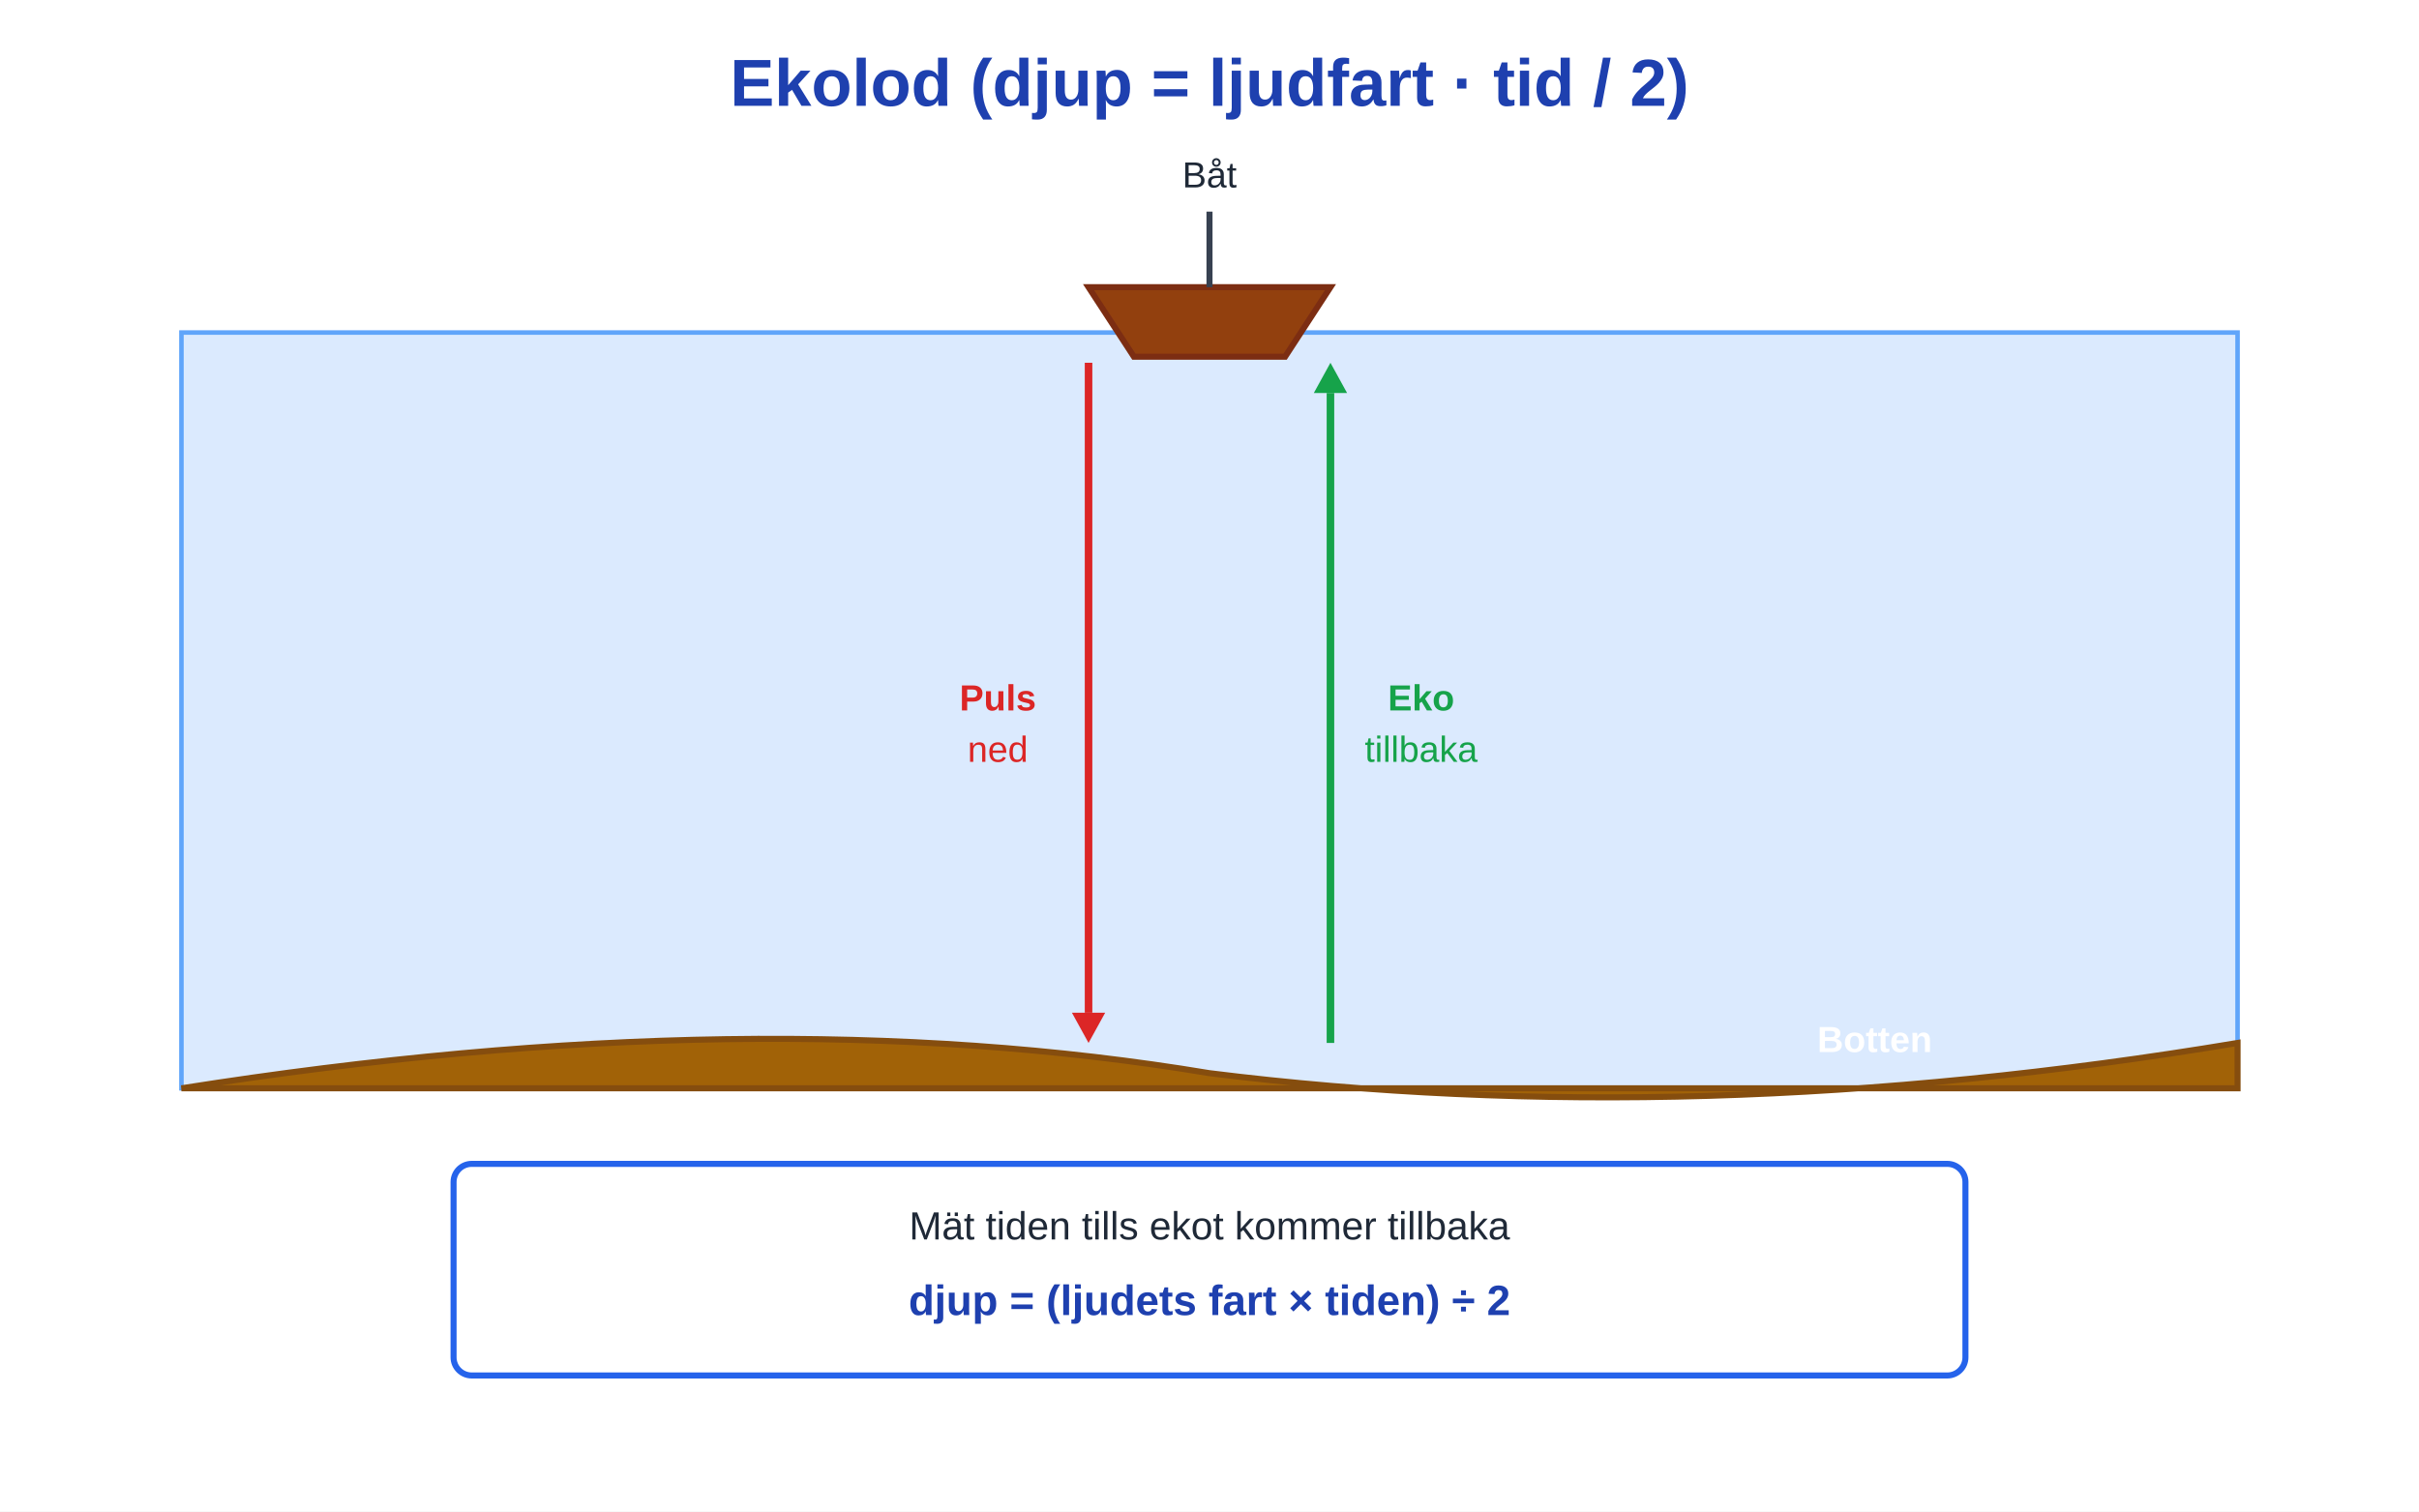
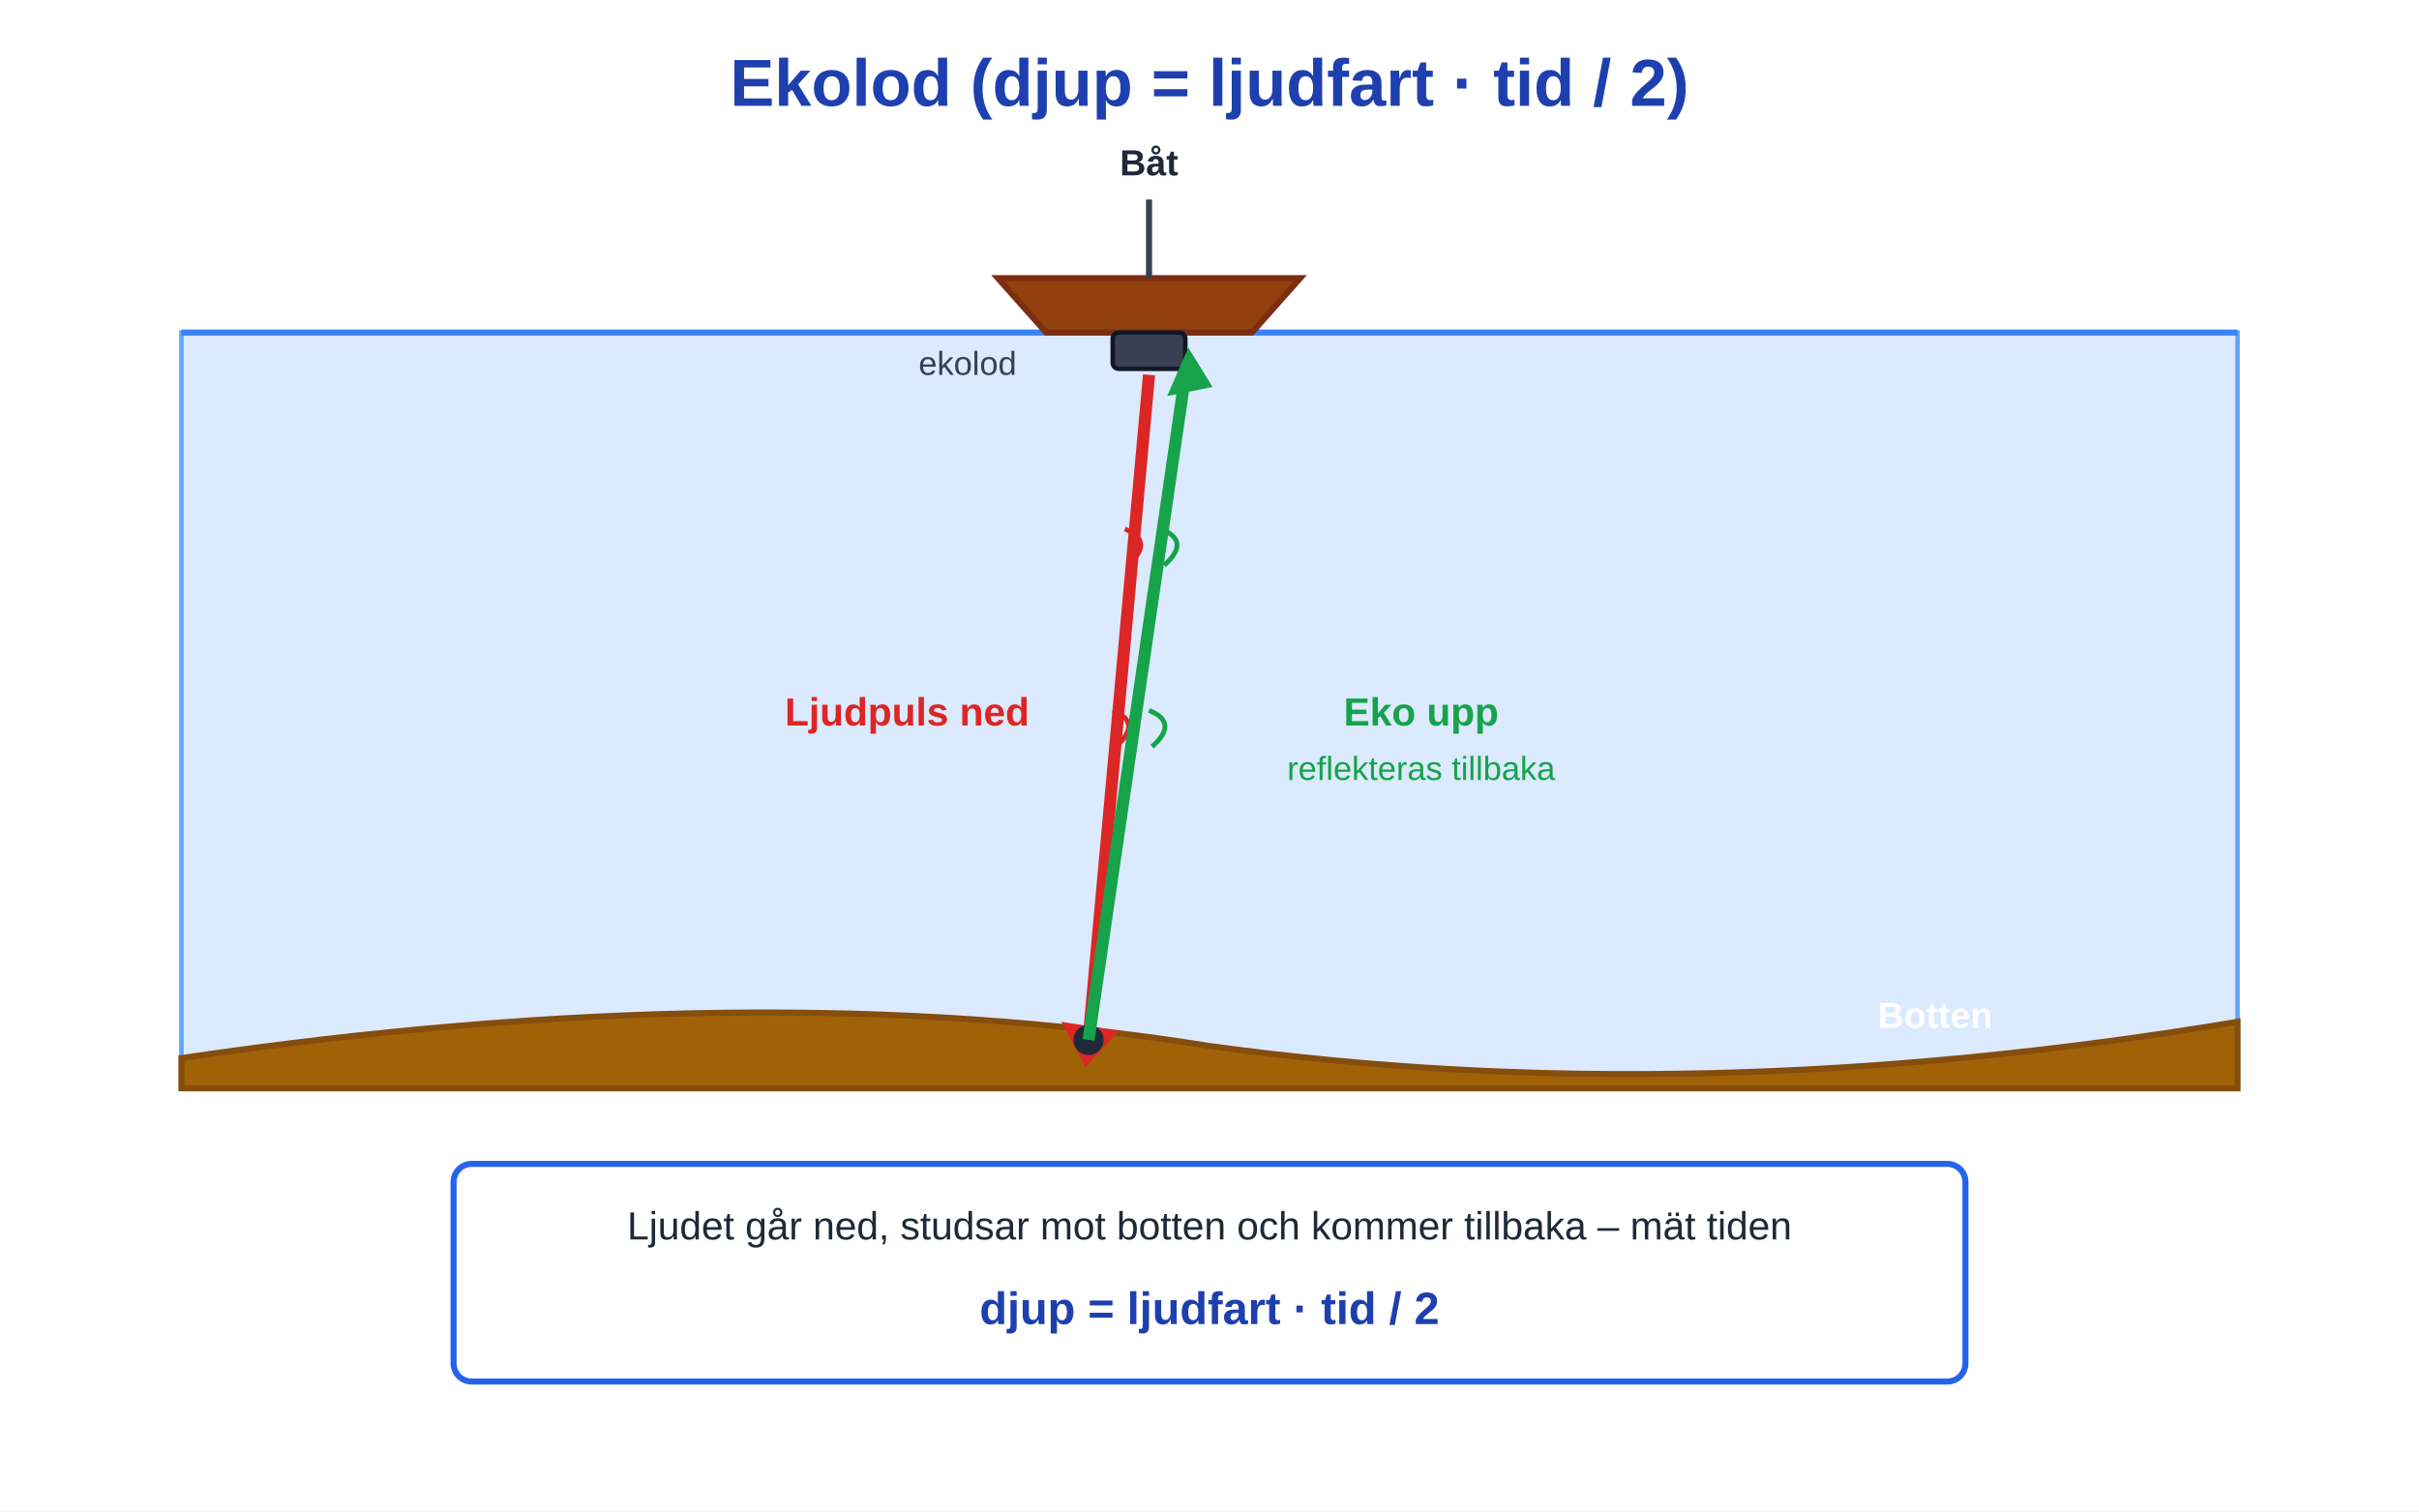
<svg xmlns="http://www.w3.org/2000/svg" viewBox="0 0 800 500" width="800" height="500">
  <rect width="800" height="500" fill="white" />
  <text x="400" y="35" font-family="Arial,sans-serif" font-size="22" fill="#1e40af" text-anchor="middle" font-weight="bold">Ekolod (djup = ljudfart · tid / 2)</text>
-   <rect x="60" y="110" width="680" height="250" fill="#dbeafe" stroke="#60a5fa" stroke-width="1.5" rx="0" />
-   <path d="M 360 95 L 440 95 L 425 118 L 375 118 Z" fill="#92400e" stroke="#7c2d12" stroke-width="2" />
-   <line x1="400.0" y1="95.0" x2="400.0" y2="70.0" stroke="#374151" stroke-width="2" />
-   <text x="400" y="62" font-family="Arial,sans-serif" font-size="12" fill="#1f2937" text-anchor="middle">Båt</text>
-   <path d="M 60 360 Q 250 330 400 355 Q 560 375 740 345 L 740 360 L 60 360 Z" fill="#a16207" stroke="#854d0e" stroke-width="2" />
-   <text x="620" y="348" font-family="Arial,sans-serif" font-size="12" fill="white" text-anchor="middle" font-weight="bold">Botten</text>
-   <line x1="360.0" y1="120.0" x2="360.0" y2="335.0" stroke="#dc2626" stroke-width="2.5" />
-   <polygon points="360.0,345.0 354.5,335.0 365.5,335.0" fill="#dc2626" />
-   <text x="330" y="235" font-family="Arial,sans-serif" font-size="12" fill="#dc2626" text-anchor="middle" font-weight="bold">Puls</text>
-   <text x="330" y="252" font-family="Arial,sans-serif" font-size="12" fill="#dc2626" text-anchor="middle">ned</text>
-   <line x1="440.0" y1="345.0" x2="440.0" y2="130.0" stroke="#16a34a" stroke-width="2.5" />
-   <polygon points="440.0,120.0 445.5,130.0 434.5,130.0" fill="#16a34a" />
-   <text x="470" y="235" font-family="Arial,sans-serif" font-size="12" fill="#16a34a" text-anchor="middle" font-weight="bold">Eko</text>
-   <text x="470" y="252" font-family="Arial,sans-serif" font-size="12" fill="#16a34a" text-anchor="middle">tillbaka</text>
-   <rect x="150" y="385" width="500" height="70" fill="white" stroke="#2563eb" stroke-width="2" rx="6" />
-   <text x="400" y="410" font-family="Arial,sans-serif" font-size="13" fill="#1f2937" text-anchor="middle">Mät tiden tills ekot kommer tillbaka</text>
-   <text x="400" y="435" font-family="Arial,sans-serif" font-size="14" fill="#1e40af" text-anchor="middle" font-weight="bold">djup = (ljudets fart × tiden) ÷ 2</text>
+   <rect x="60" y="110" width="680" height="250" fill="#dbeafe" stroke="#60a5fa" stroke-width="1.5" />
+   <line x1="60" y1="110" x2="740" y2="110" stroke="#3b82f6" stroke-width="2" />
+   <path d="M 330 92 L 430 92 L 414 110 L 346 110 Z" fill="#92400e" stroke="#7c2d12" stroke-width="2" />
+   <line x1="380" y1="92" x2="380" y2="66" stroke="#374151" stroke-width="2" />
+   <text x="380" y="58" font-family="Arial,sans-serif" font-size="12" fill="#1f2937" text-anchor="middle" font-weight="bold">Båt</text>
+   <rect x="368" y="110" width="24" height="12" rx="2" fill="#374151" stroke="#111827" stroke-width="1.5" />
+   <text x="320" y="124" font-family="Arial,sans-serif" font-size="11" fill="#374151" text-anchor="middle">ekolod</text>
+   <path d="M 60 350 Q 250 322 400 346 Q 560 368 740 338 L 740 360 L 60 360 Z" fill="#a16207" stroke="#854d0e" stroke-width="2" />
+   <text x="640" y="340" font-family="Arial,sans-serif" font-size="12" fill="white" text-anchor="middle" font-weight="bold">Botten</text>
+   <line x1="380" y1="124" x2="360" y2="344" stroke="#dc2626" stroke-width="4" />
+   <polygon points="359,353 351,338 370,341" fill="#dc2626" />
+   <path d="M 372 175 q 10 4 1 12" fill="none" stroke="#dc2626" stroke-width="1.6" />
+   <path d="M 368 235 q 10 4 1 12" fill="none" stroke="#dc2626" stroke-width="1.6" />
+   <text x="300" y="240" font-family="Arial,sans-serif" font-size="13" fill="#dc2626" text-anchor="middle" font-weight="bold">Ljudpuls ned</text>
+   <circle cx="360" cy="344" r="5" fill="#1f2937" />
+   <line x1="360" y1="344" x2="392" y2="124" stroke="#16a34a" stroke-width="4" />
+   <polygon points="393,115 386,131 401,128" fill="#16a34a" />
+   <path d="M 380 235 q 10 4 1 12" fill="none" stroke="#16a34a" stroke-width="1.6" />
+   <path d="M 384 175 q 10 4 1 12" fill="none" stroke="#16a34a" stroke-width="1.6" />
+   <text x="470" y="240" font-family="Arial,sans-serif" font-size="13" fill="#16a34a" text-anchor="middle" font-weight="bold">Eko upp</text>
+   <text x="470" y="258" font-family="Arial,sans-serif" font-size="11" fill="#16a34a" text-anchor="middle">reflekteras tillbaka</text>
+   <rect x="150" y="385" width="500" height="72" fill="white" stroke="#2563eb" stroke-width="2" rx="6" />
+   <text x="400" y="410" font-family="Arial,sans-serif" font-size="13" fill="#1f2937" text-anchor="middle">Ljudet går ned, studsar mot botten och kommer tillbaka – mät tiden</text>
+   <text x="400" y="438" font-family="Arial,sans-serif" font-size="15" fill="#1e40af" text-anchor="middle" font-weight="bold">djup = ljudfart · tid / 2</text>
</svg>
